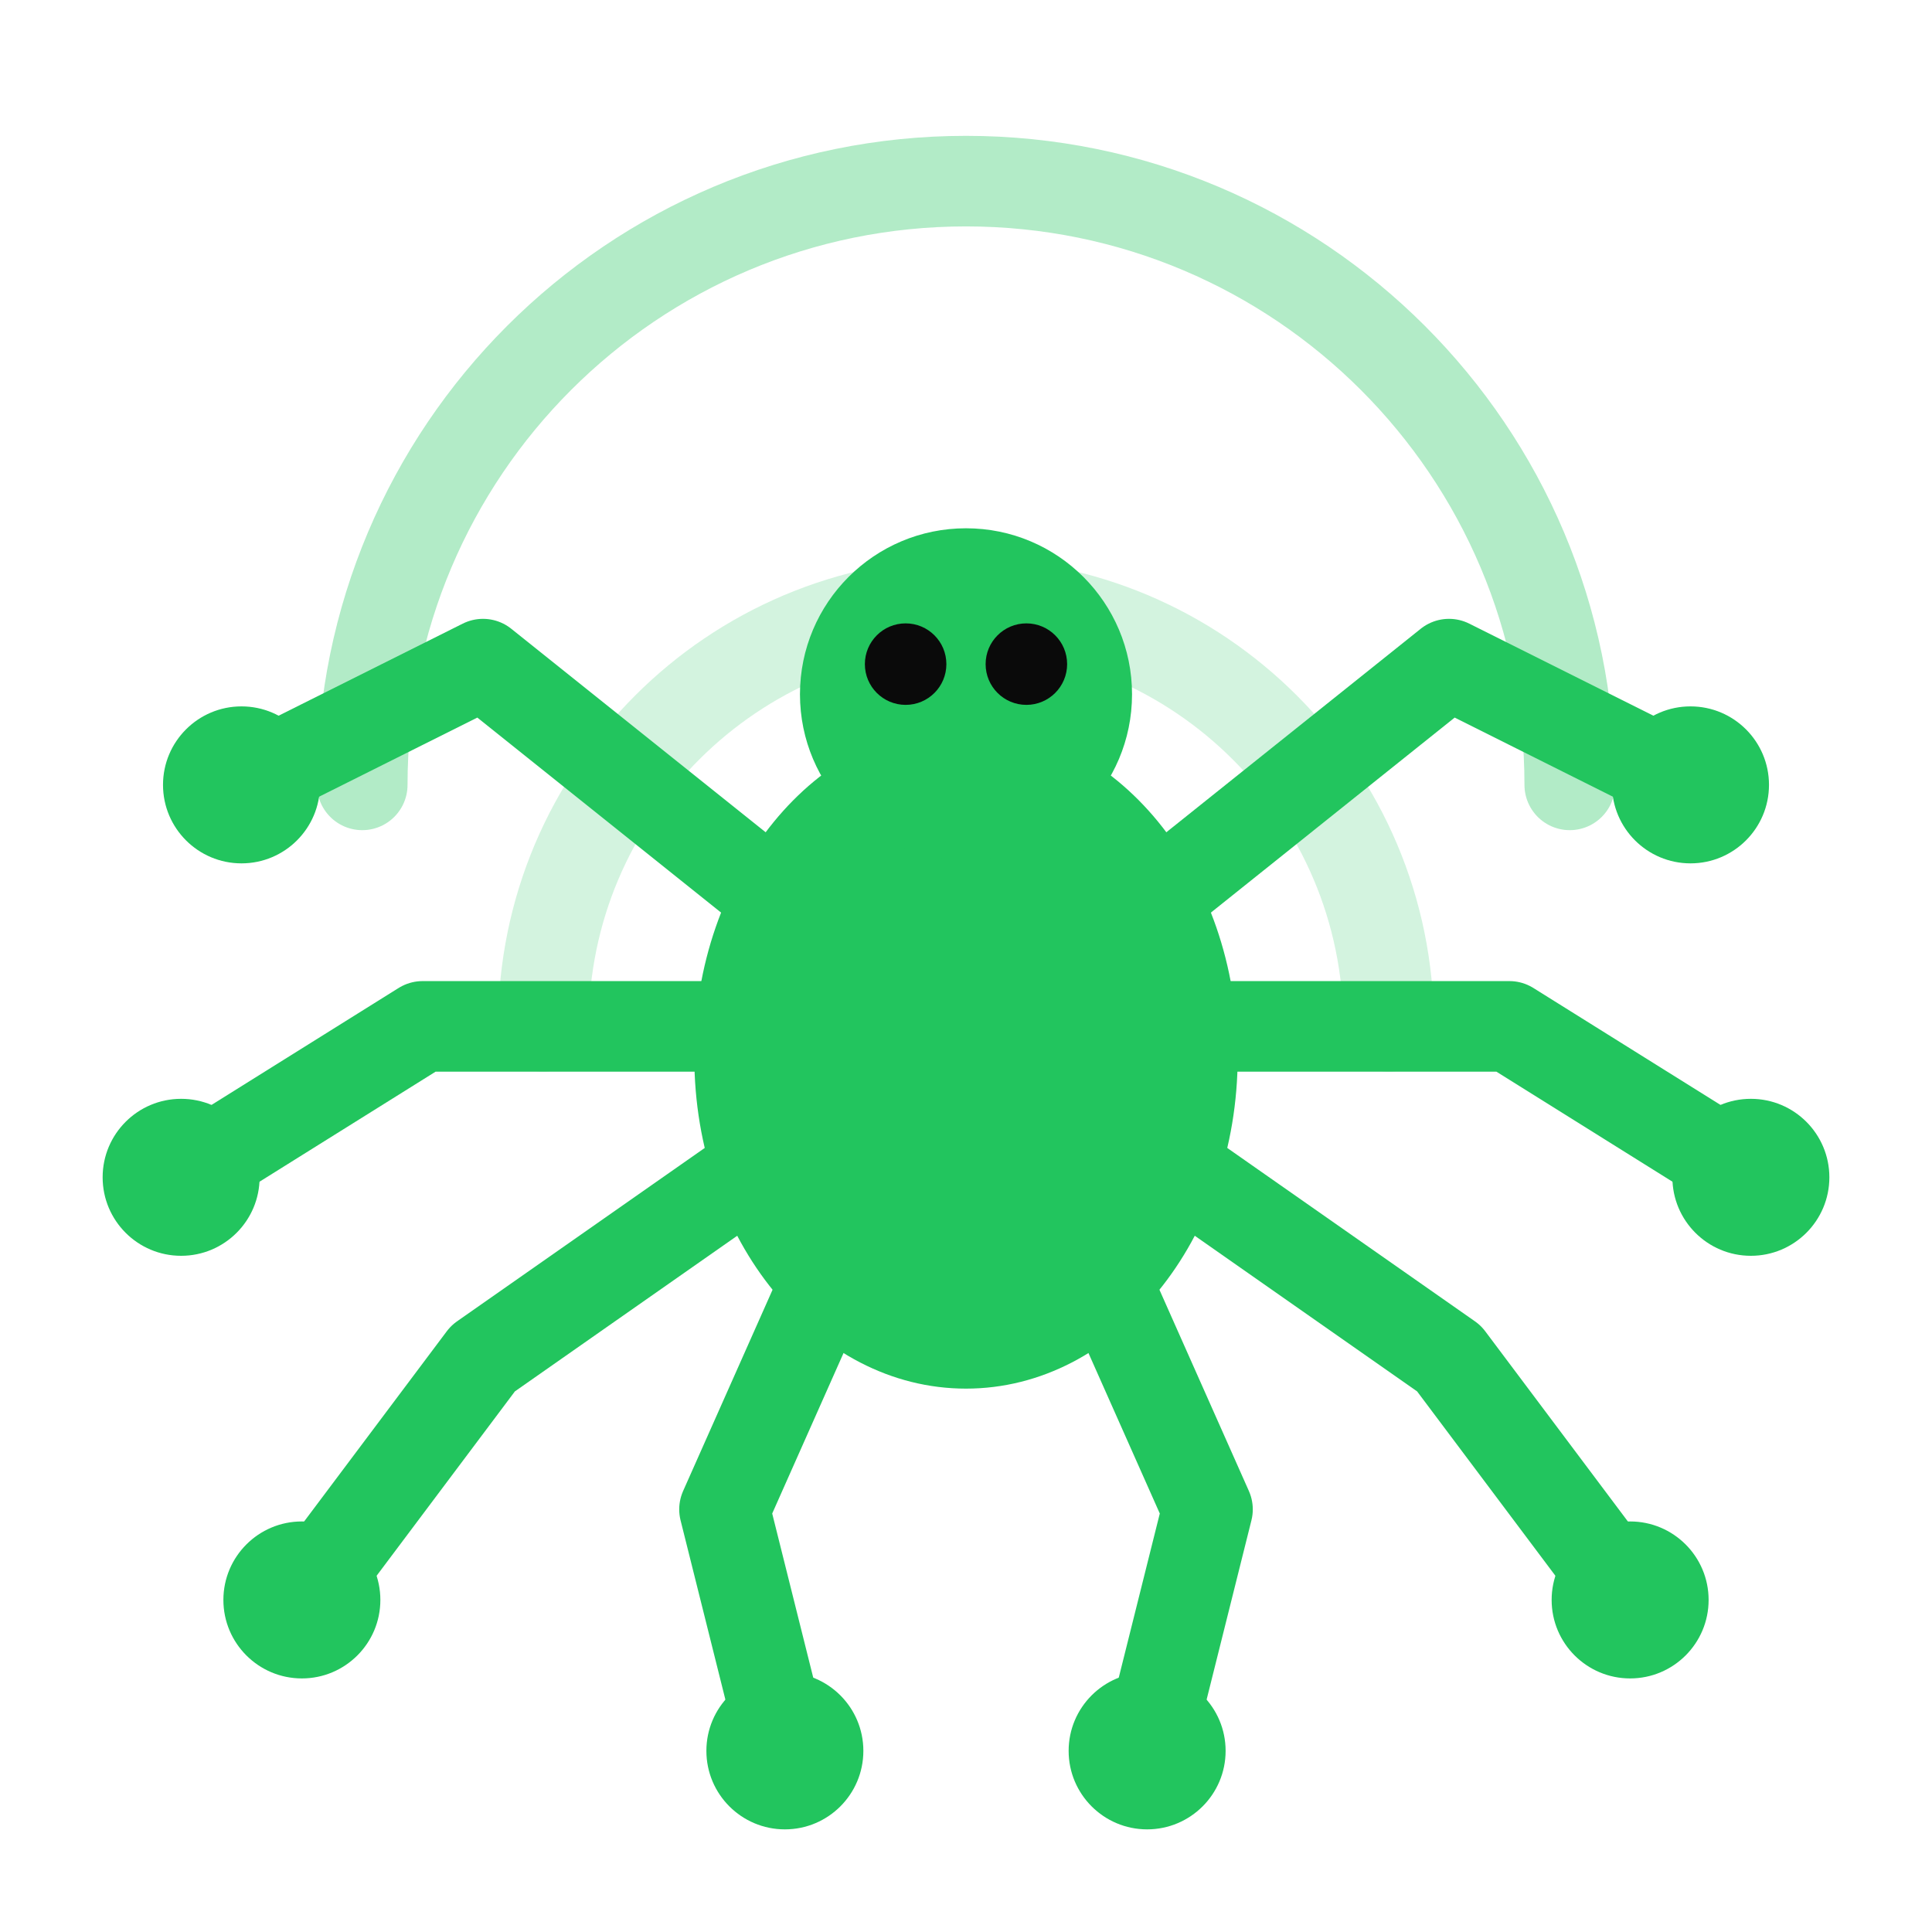
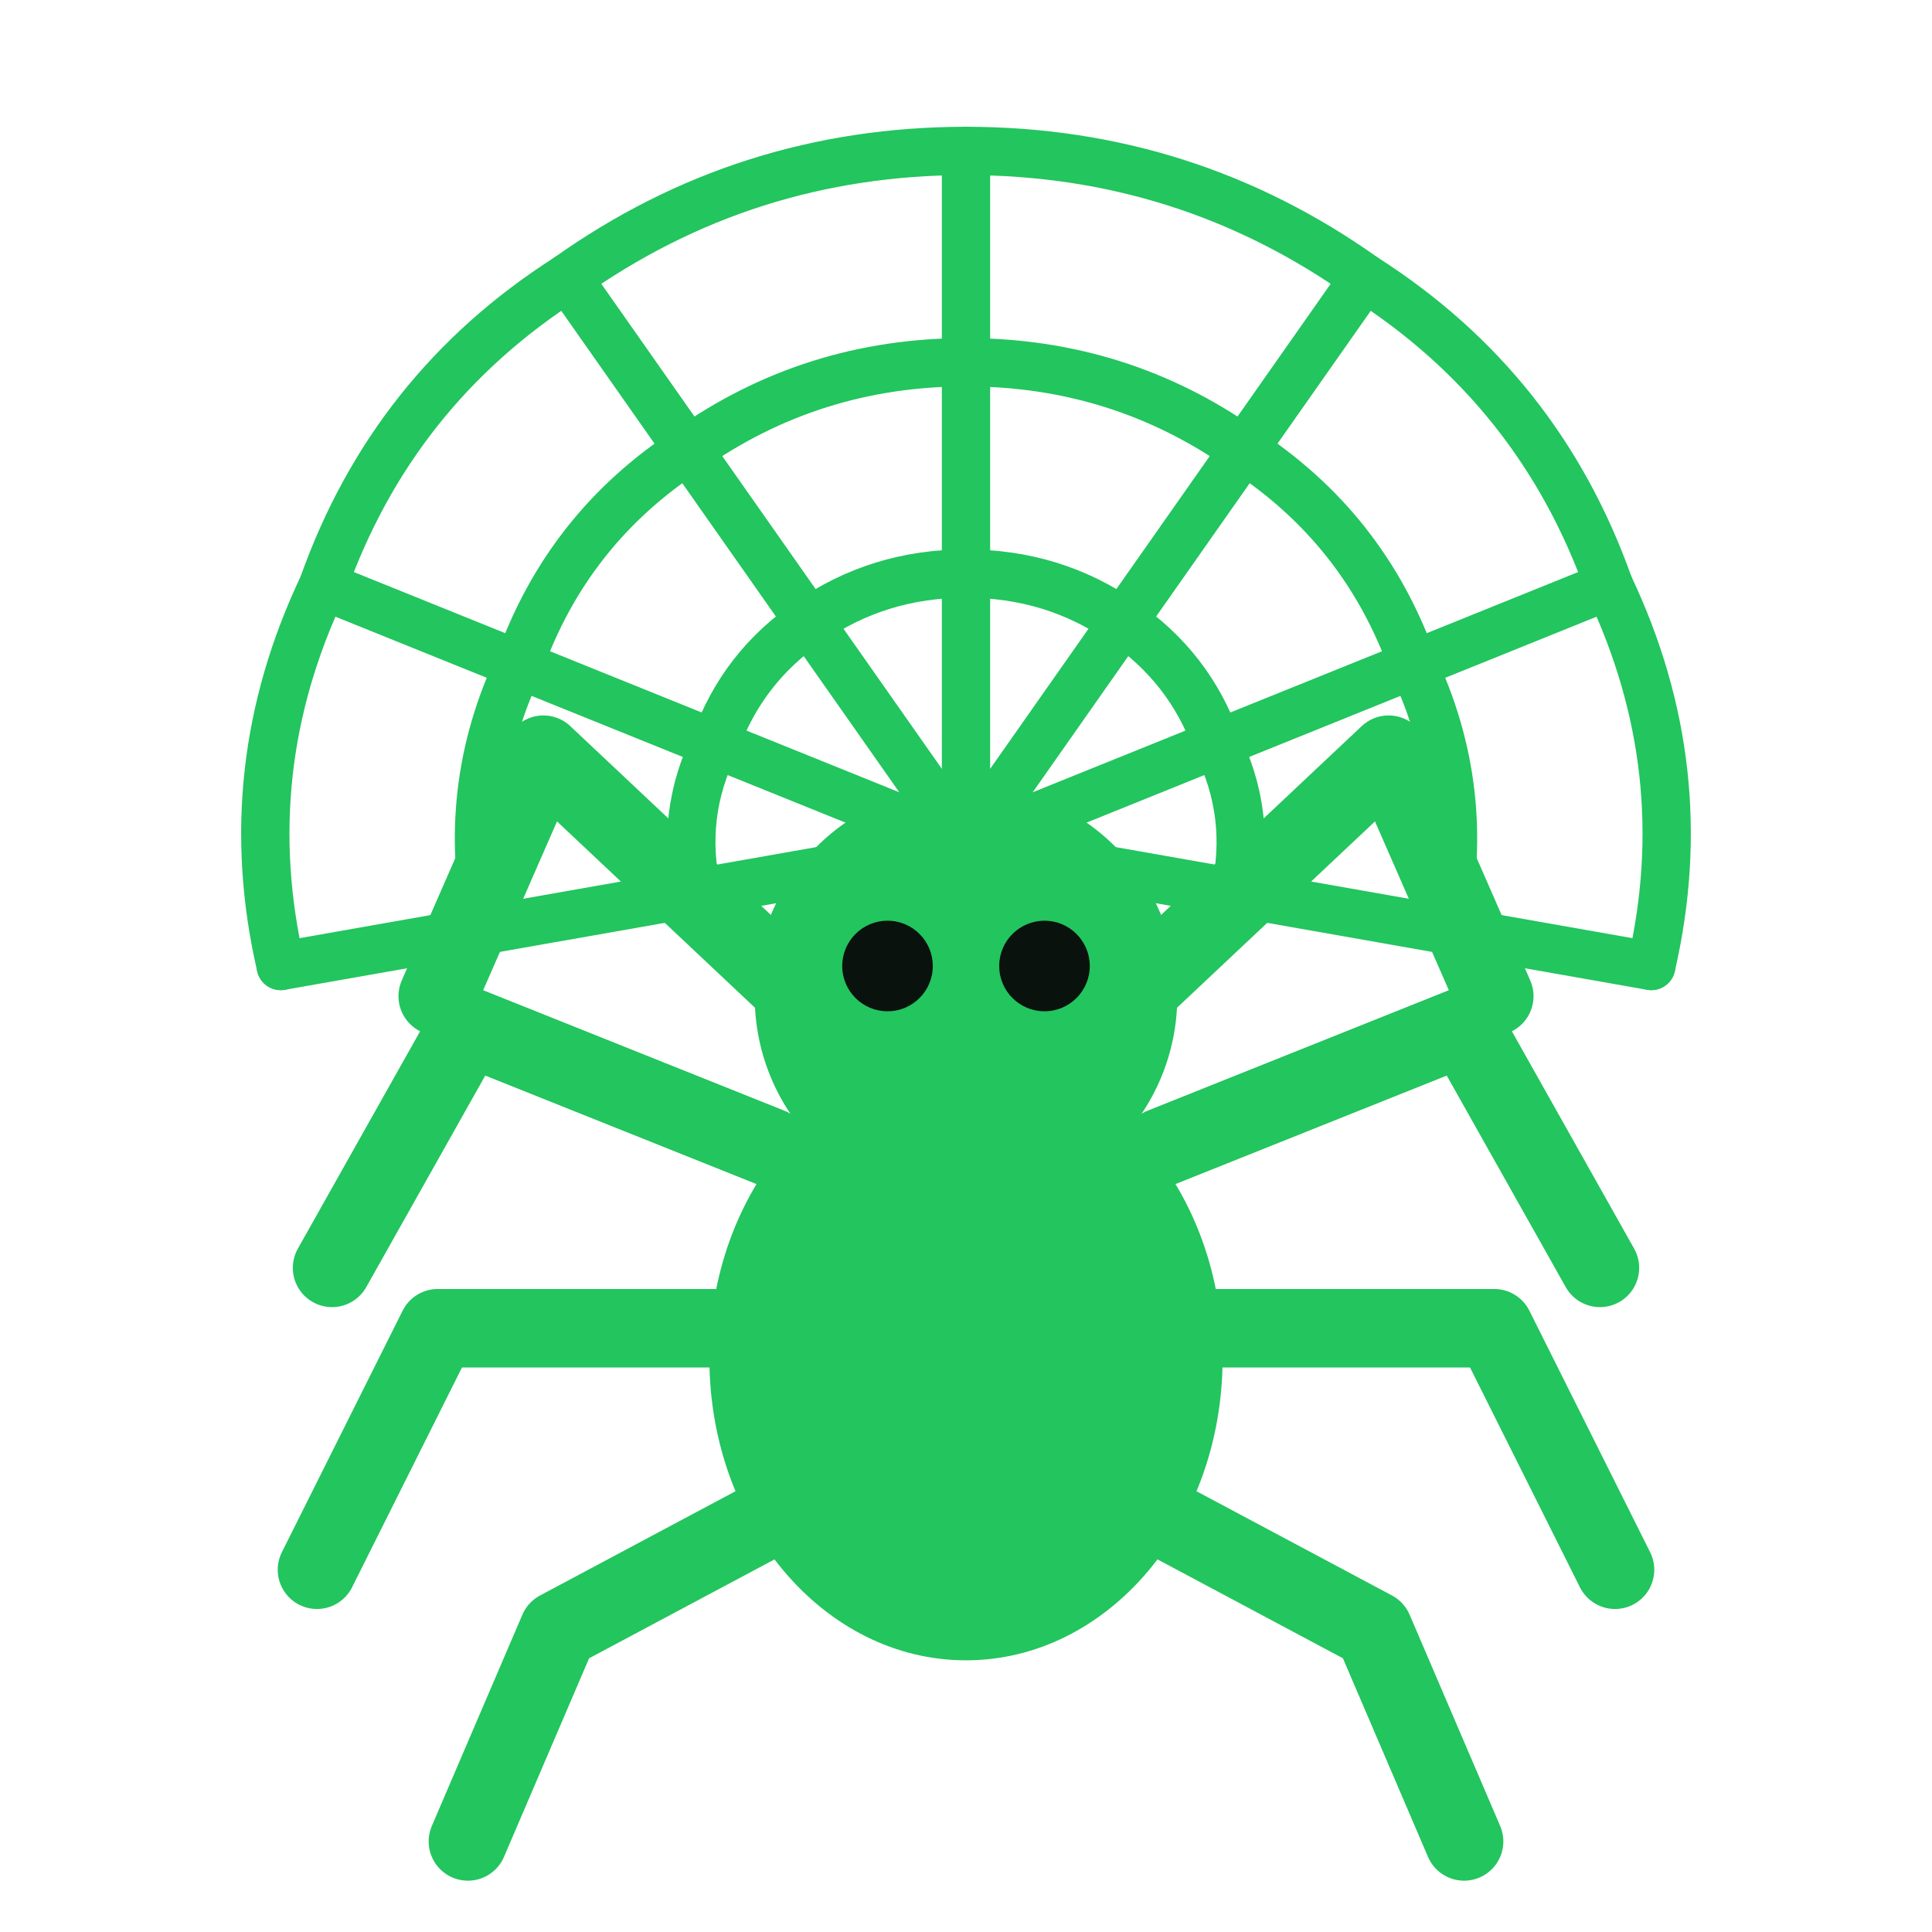
<svg xmlns="http://www.w3.org/2000/svg" viewBox="0 0 64 64" fill="none">
-   <g stroke="#22c55e" stroke-width="3" stroke-linecap="round" stroke-linejoin="round">
-     <path d="M12 26a20 20 0 0 1 40 0" opacity=".35" />
-     <path d="M18 34a14 14 0 0 1 28 0" opacity=".2" />
-     <path d="M26 30 16 22 8 26" />
-     <path d="M26 34 14 34 6 39" />
-     <path d="M26 38 16 45 10 53" />
-     <path d="M28 41 24 50 26 58" />
-     <path d="M38 30 48 22 56 26" />
-     <path d="M38 34 50 34 58 39" />
-     <path d="M38 38 48 45 54 53" />
-     <path d="M36 41 40 50 38 58" />
+   <g stroke="#22c55e" stroke-width="1.6" stroke-linecap="round" stroke-linejoin="round">
+     <path d="M32 28 L32 5" />
+     <g>
+       <path d="M32 28 L18.8 9.2" />
+       <path d="M32 28 L10.7 19.4" />
+       <path d="M32 28 L9.3 32" />
+       <path d="M32 5 Q24.7 5 18.8 9.2 Q13 12.9 10.7 19.4 Q7.8 25.5 9.3 32" />
+       <path d="M32 12 Q26.9 12 22.8 14.9 Q18.8 17.5 17.2 22 Q15.2 26.2 16.2 30.8" />
+       <path d="M32 19 Q29.1 19 26.8 20.6 Q24.6 22.1 23.7 24.6 Q22.5 27 23.1 29.6" />
+     </g>
+     <g transform="translate(64 0) scale(-1 1)">
+       <path d="M32 28 L18.8 9.2" />
+       <path d="M32 28 L10.7 19.4" />
+       <path d="M32 28 L9.3 32" />
+       <path d="M32 5 Q24.7 5 18.8 9.2 Q13 12.9 10.7 19.4 Q7.8 25.5 9.3 32" />
+       <path d="M32 12 Q26.9 12 22.8 14.9 Q18.8 17.5 17.2 22 Q15.2 26.2 16.2 30.8" />
+       <path d="M32 19 Q29.1 19 26.8 20.6 Q24.6 22.1 23.7 24.6 Q22.5 27 23.1 29.6" />
+     </g>
  </g>
-   <g fill="#22c55e">
-     <circle cx="8" cy="26" r="2.6" />
-     <circle cx="6" cy="39" r="2.6" />
-     <circle cx="10" cy="53" r="2.6" />
-     <circle cx="26" cy="58" r="2.6" />
-     <circle cx="56" cy="26" r="2.6" />
-     <circle cx="58" cy="39" r="2.6" />
-     <circle cx="54" cy="53" r="2.6" />
-     <circle cx="38" cy="58" r="2.6" />
+   <g stroke="#22c55e" stroke-width="2.6" stroke-linecap="round" stroke-linejoin="round">
+     <g>
+       <path d="M26.5 33 L18 25 L14.5 33" />
+       <path d="M25.5 38 L15.5 34 L11 42" />
+       <path d="M24.5 44 L14.5 44 L10.5 52" />
+       <path d="M26 50 L18.5 54 L15.5 61" />
+     </g>
+     <g transform="translate(64 0) scale(-1 1)">
+       <path d="M26.5 33 L18 25 L14.5 33" />
+       <path d="M25.5 38 L15.5 34 L11 42" />
+       <path d="M24.5 44 L14.5 44 L10.5 52" />
+       <path d="M26 50 L18.5 54 L15.5 61" />
+     </g>
  </g>
-   <ellipse cx="32" cy="35" rx="9" ry="11" fill="#22c55e" />
-   <circle cx="32" cy="23" r="5.5" fill="#22c55e" />
-   <circle cx="30" cy="22" r="1.35" fill="#0a0a0a" />
-   <circle cx="34" cy="22" r="1.35" fill="#0a0a0a" />
+   <ellipse cx="32" cy="45" rx="8.5" ry="10" fill="#22c55e" />
+   <circle cx="32" cy="33" r="7" fill="#22c55e" />
+   <circle cx="29.4" cy="32" r="1.5" fill="#0a120d" />
+   <circle cx="34.6" cy="32" r="1.5" fill="#0a120d" />
</svg>
